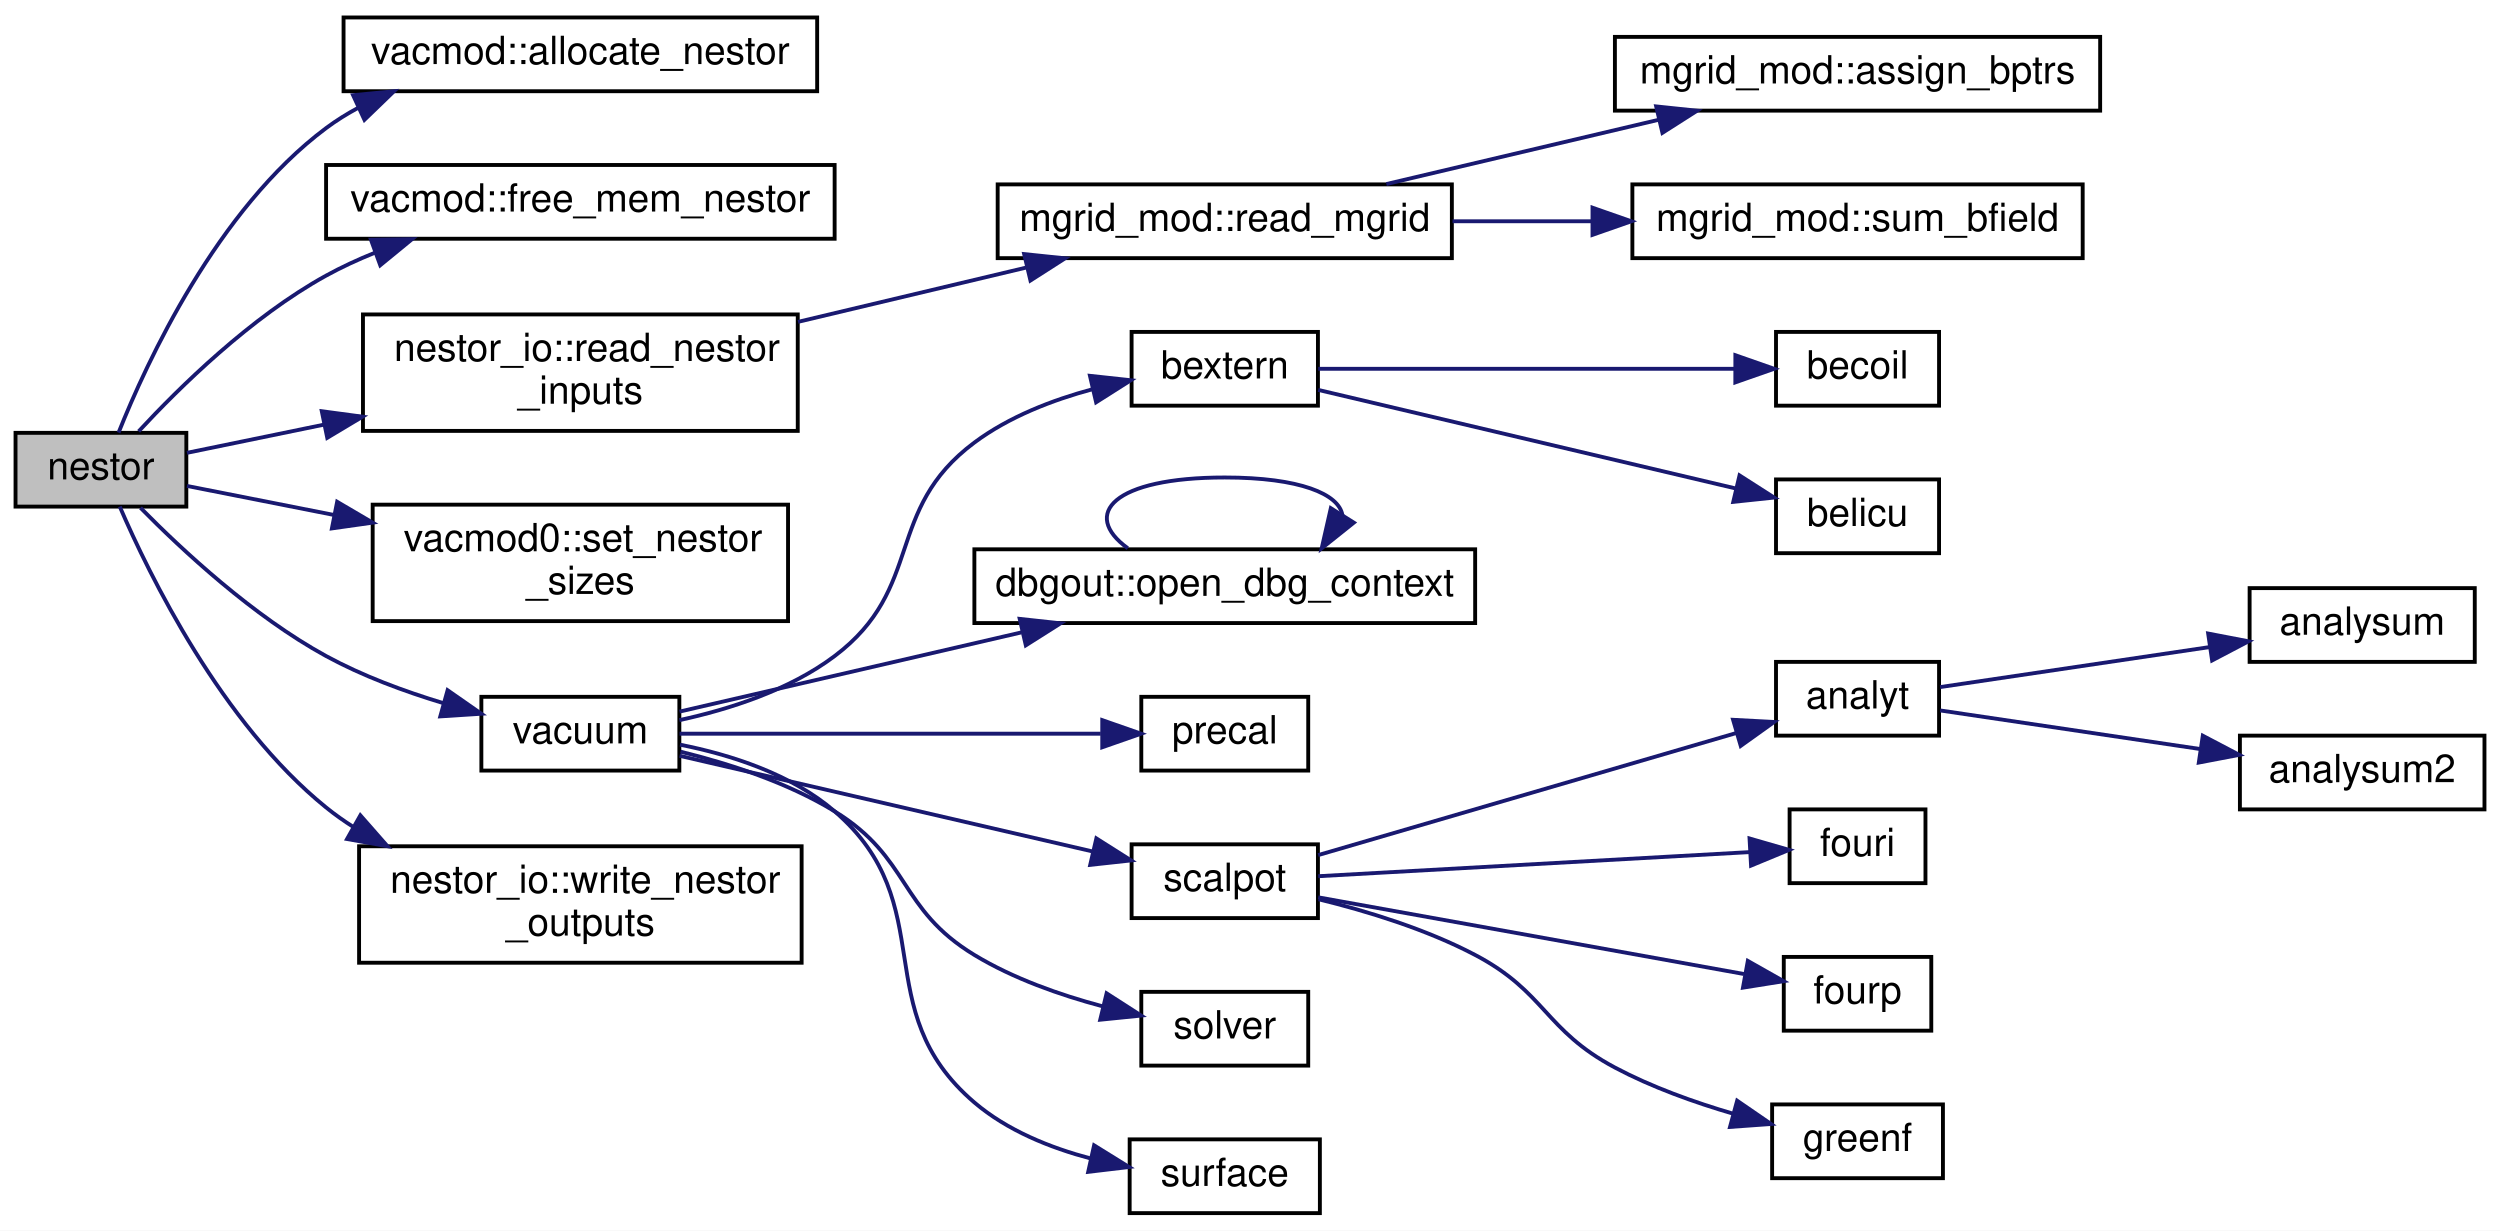
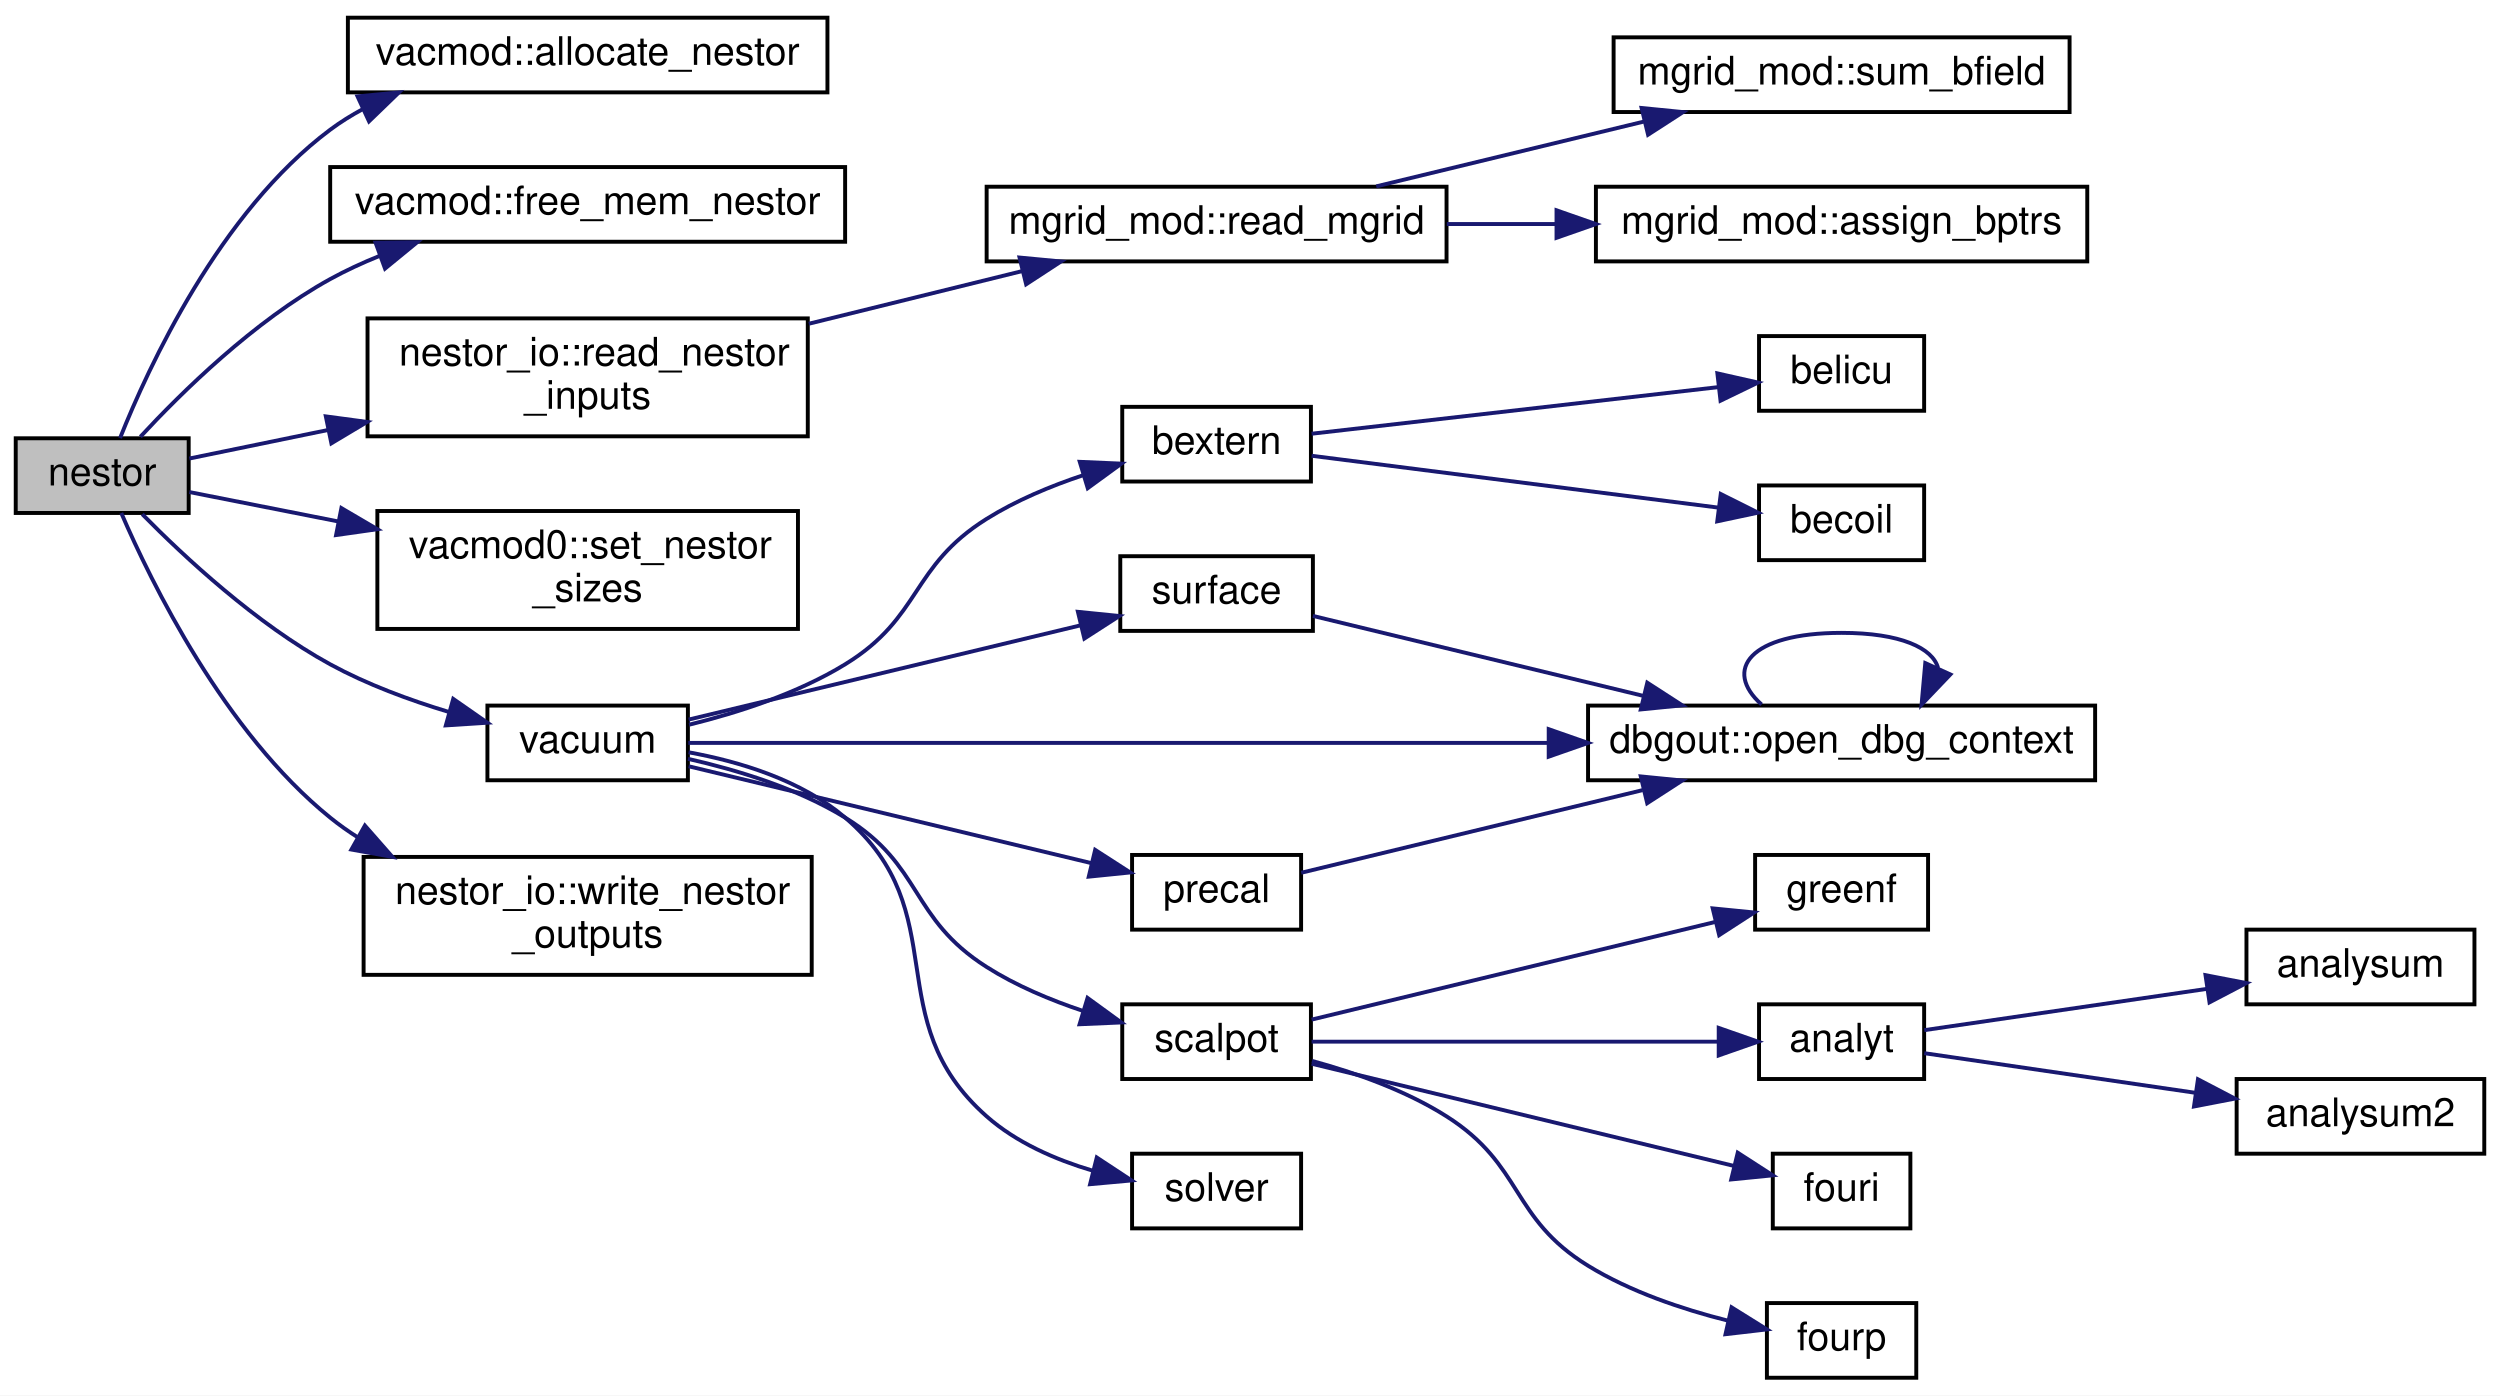
- <svg xmlns="http://www.w3.org/2000/svg" xmlns:xlink="http://www.w3.org/1999/xlink" width="644pt" height="317pt" viewBox="0.00 0.00 644.00 317.00">
-   <g id="graph0" class="graph" transform="scale(1 1) rotate(0) translate(4 313)">
-     <polygon fill="white" stroke="transparent" points="-4,4 -4,-313 640,-313 640,4 -4,4" />
+ <svg xmlns="http://www.w3.org/2000/svg" xmlns:xlink="http://www.w3.org/1999/xlink" width="636pt" height="355pt" viewBox="0.00 0.00 636.00 355.00">
+   <g id="graph0" class="graph" transform="scale(1 1) rotate(0) translate(4 351)">
+     <polygon fill="white" stroke="transparent" points="-4,4 -4,-351 632,-351 632,4 -4,4" />
    <g id="node1" class="node">
      <g id="a_node1">
        <a xlink:title="Main program of stand-alone version of NESTOR.">
-           <polygon fill="#bfbfbf" stroke="black" points="0,-182.5 0,-201.5 44,-201.5 44,-182.5 0,-182.5" />
-           <text text-anchor="middle" x="22" y="-189.5" font-family="Helvetica,sans-Serif" font-size="10.00">nestor</text>
+           <polygon fill="#bfbfbf" stroke="black" points="0,-220.5 0,-239.5 44,-239.5 44,-220.5 0,-220.5" />
+           <text text-anchor="middle" x="22" y="-227.5" font-family="Helvetica,sans-Serif" font-size="10.00">nestor</text>
        </a>
      </g>
    </g>
    <g id="node2" class="node">
      <g id="a_node2">
        <a xlink:href="../../dd/df2/namespacevacmod.html#a30b88ea77408f43e1bedf2c11c0f8d1a" target="_top" xlink:title=" ">
-           <polygon fill="white" stroke="black" points="84.5,-289.5 84.5,-308.5 206.5,-308.5 206.5,-289.5 84.5,-289.5" />
-           <text text-anchor="middle" x="145.5" y="-296.5" font-family="Helvetica,sans-Serif" font-size="10.00">vacmod::allocate_nestor</text>
+           <polygon fill="white" stroke="black" points="84.5,-327.5 84.5,-346.5 206.5,-346.5 206.5,-327.5 84.5,-327.5" />
+           <text text-anchor="middle" x="145.5" y="-334.5" font-family="Helvetica,sans-Serif" font-size="10.00">vacmod::allocate_nestor</text>
        </a>
      </g>
    </g>
    <g id="edge1" class="edge">
-       <path fill="none" stroke="midnightblue" d="M26.54,-201.55C33.75,-219.64 51.85,-258.98 80,-280 82.62,-281.96 85.44,-283.71 88.38,-285.29" />
-       <polygon fill="midnightblue" stroke="midnightblue" points="86.95,-288.48 97.5,-289.49 89.88,-282.13 86.95,-288.48" />
+       <path fill="none" stroke="midnightblue" d="M26.54,-239.55C33.75,-257.64 51.85,-296.98 80,-318 82.62,-319.96 85.44,-321.71 88.38,-323.29" />
+       <polygon fill="midnightblue" stroke="midnightblue" points="86.95,-326.48 97.5,-327.49 89.88,-320.13 86.95,-326.48" />
    </g>
    <g id="node3" class="node">
      <g id="a_node3">
        <a xlink:href="../../dd/df2/namespacevacmod.html#ade3824460b4eb61403c35f6abe95cd89" target="_top" xlink:title=" ">
-           <polygon fill="white" stroke="black" points="80,-251.5 80,-270.5 211,-270.5 211,-251.5 80,-251.5" />
-           <text text-anchor="middle" x="145.5" y="-258.5" font-family="Helvetica,sans-Serif" font-size="10.00">vacmod::free_mem_nestor</text>
+           <polygon fill="white" stroke="black" points="80,-289.5 80,-308.5 211,-308.5 211,-289.5 80,-289.5" />
+           <text text-anchor="middle" x="145.5" y="-296.5" font-family="Helvetica,sans-Serif" font-size="10.00">vacmod::free_mem_nestor</text>
        </a>
      </g>
    </g>
    <g id="edge2" class="edge">
-       <path fill="none" stroke="midnightblue" d="M31.71,-201.88C42.13,-213.13 60.63,-231.33 80,-242 83.96,-244.18 88.2,-246.14 92.54,-247.89" />
-       <polygon fill="midnightblue" stroke="midnightblue" points="91.55,-251.25 102.15,-251.39 93.95,-244.67 91.55,-251.25" />
+       <path fill="none" stroke="midnightblue" d="M31.71,-239.88C42.13,-251.13 60.63,-269.33 80,-280 83.96,-282.18 88.2,-284.14 92.54,-285.89" />
+       <polygon fill="midnightblue" stroke="midnightblue" points="91.55,-289.25 102.15,-289.39 93.95,-282.67 91.55,-289.25" />
    </g>
    <g id="node4" class="node">
      <g id="a_node4">
        <a xlink:href="../../db/dc0/namespacenestor__io.html#a84f85fce5232fbd8ee9eca2f2b5adb0c" target="_top" xlink:title=" ">
-           <polygon fill="white" stroke="black" points="89.5,-202 89.5,-232 201.5,-232 201.5,-202 89.5,-202" />
-           <text text-anchor="start" x="97.5" y="-220" font-family="Helvetica,sans-Serif" font-size="10.00">nestor_io::read_nestor</text>
-           <text text-anchor="middle" x="145.5" y="-209" font-family="Helvetica,sans-Serif" font-size="10.00">_inputs</text>
+           <polygon fill="white" stroke="black" points="89.5,-240 89.5,-270 201.5,-270 201.5,-240 89.5,-240" />
+           <text text-anchor="start" x="97.5" y="-258" font-family="Helvetica,sans-Serif" font-size="10.00">nestor_io::read_nestor</text>
+           <text text-anchor="middle" x="145.5" y="-247" font-family="Helvetica,sans-Serif" font-size="10.00">_inputs</text>
        </a>
      </g>
    </g>
    <g id="edge3" class="edge">
-       <path fill="none" stroke="midnightblue" d="M44.16,-196.35C54.19,-198.42 66.76,-201 79.58,-203.64" />
-       <polygon fill="midnightblue" stroke="midnightblue" points="78.89,-207.07 89.39,-205.66 80.3,-200.22 78.89,-207.07" />
+       <path fill="none" stroke="midnightblue" d="M44.16,-234.35C54.19,-236.42 66.76,-239 79.58,-241.64" />
+       <polygon fill="midnightblue" stroke="midnightblue" points="78.89,-245.07 89.39,-243.66 80.3,-238.22 78.89,-245.07" />
    </g>
    <g id="node8" class="node">
      <g id="a_node8">
        <a xlink:href="../../d2/d04/namespacevacmod0.html#a4be777018e003400355a27b190d7d39a" target="_top" xlink:title=" ">
-           <polygon fill="white" stroke="black" points="92,-153 92,-183 199,-183 199,-153 92,-153" />
-           <text text-anchor="start" x="100" y="-171" font-family="Helvetica,sans-Serif" font-size="10.00">vacmod0::set_nestor</text>
-           <text text-anchor="middle" x="145.5" y="-160" font-family="Helvetica,sans-Serif" font-size="10.00">_sizes</text>
+           <polygon fill="white" stroke="black" points="92,-191 92,-221 199,-221 199,-191 92,-191" />
+           <text text-anchor="start" x="100" y="-209" font-family="Helvetica,sans-Serif" font-size="10.00">vacmod0::set_nestor</text>
+           <text text-anchor="middle" x="145.5" y="-198" font-family="Helvetica,sans-Serif" font-size="10.00">_sizes</text>
        </a>
      </g>
    </g>
    <g id="edge7" class="edge">
-       <path fill="none" stroke="midnightblue" d="M44.16,-187.82C54.83,-185.71 68.39,-183.03 82.05,-180.34" />
-       <polygon fill="midnightblue" stroke="midnightblue" points="82.85,-183.74 91.99,-178.37 81.5,-176.88 82.85,-183.74" />
+       <path fill="none" stroke="midnightblue" d="M44.16,-225.82C54.83,-223.71 68.39,-221.03 82.05,-218.34" />
+       <polygon fill="midnightblue" stroke="midnightblue" points="82.85,-221.74 91.99,-216.37 81.5,-214.88 82.85,-221.74" />
    </g>
    <g id="node9" class="node">
      <g id="a_node9">
        <a xlink:href="../../dd/d6d/vacuum_8f90.html#a0acbc18d2ab7664835d797b42ce49a35" target="_top" xlink:title="Compute the vacuum contribution to the free-boundary energy functional.">
-           <polygon fill="white" stroke="black" points="120,-114.5 120,-133.5 171,-133.5 171,-114.5 120,-114.5" />
-           <text text-anchor="middle" x="145.5" y="-121.5" font-family="Helvetica,sans-Serif" font-size="10.00">vacuum</text>
+           <polygon fill="white" stroke="black" points="120,-152.5 120,-171.5 171,-171.5 171,-152.5 120,-152.5" />
+           <text text-anchor="middle" x="145.5" y="-159.5" font-family="Helvetica,sans-Serif" font-size="10.00">vacuum</text>
        </a>
      </g>
    </g>
    <g id="edge8" class="edge">
-       <path fill="none" stroke="midnightblue" d="M32.19,-182.19C42.78,-171.43 61.16,-154.3 80,-144 89.34,-138.9 100.16,-134.9 110.24,-131.86" />
-       <polygon fill="midnightblue" stroke="midnightblue" points="111.3,-135.2 119.99,-129.14 109.42,-128.46 111.3,-135.2" />
+       <path fill="none" stroke="midnightblue" d="M32.19,-220.19C42.78,-209.43 61.16,-192.3 80,-182 89.34,-176.9 100.16,-172.9 110.24,-169.86" />
+       <polygon fill="midnightblue" stroke="midnightblue" points="111.3,-173.2 119.99,-167.14 109.42,-166.46 111.3,-173.2" />
    </g>
    <g id="node24" class="node">
      <g id="a_node24">
        <a xlink:href="../../db/dc0/namespacenestor__io.html#a288cc8f23cbfe1484ec6815381cc25c8" target="_top" xlink:title=" ">
-           <polygon fill="white" stroke="black" points="88.5,-65 88.5,-95 202.5,-95 202.5,-65 88.5,-65" />
-           <text text-anchor="start" x="96.5" y="-83" font-family="Helvetica,sans-Serif" font-size="10.00">nestor_io::write_nestor</text>
-           <text text-anchor="middle" x="145.5" y="-72" font-family="Helvetica,sans-Serif" font-size="10.00">_outputs</text>
-         </a>
-       </g>
-     </g>
-     <g id="edge24" class="edge">
-       <path fill="none" stroke="midnightblue" d="M26.85,-182.5C34.46,-164.84 53.05,-126.81 80,-105 82.23,-103.19 84.61,-101.51 87.09,-99.93" />
-       <polygon fill="midnightblue" stroke="midnightblue" points="88.83,-102.97 95.82,-95.01 85.39,-96.87 88.83,-102.97" />
+           <polygon fill="white" stroke="black" points="88.5,-103 88.5,-133 202.5,-133 202.5,-103 88.5,-103" />
+           <text text-anchor="start" x="96.5" y="-121" font-family="Helvetica,sans-Serif" font-size="10.00">nestor_io::write_nestor</text>
+           <text text-anchor="middle" x="145.5" y="-110" font-family="Helvetica,sans-Serif" font-size="10.00">_outputs</text>
+         </a>
+       </g>
+     </g>
+     <g id="edge26" class="edge">
+       <path fill="none" stroke="midnightblue" d="M26.85,-220.5C34.46,-202.84 53.05,-164.81 80,-143 82.23,-141.19 84.61,-139.51 87.09,-137.93" />
+       <polygon fill="midnightblue" stroke="midnightblue" points="88.83,-140.97 95.82,-133.01 85.39,-134.87 88.83,-140.97" />
    </g>
    <g id="node5" class="node">
      <g id="a_node5">
        <a xlink:href="../../d1/d41/namespacemgrid__mod.html#a202373a45f0c5b1f81076da92a1123d0" target="_top" xlink:title=" ">
-           <polygon fill="white" stroke="black" points="253,-246.5 253,-265.5 370,-265.5 370,-246.5 253,-246.5" />
-           <text text-anchor="middle" x="311.5" y="-253.5" font-family="Helvetica,sans-Serif" font-size="10.00">mgrid_mod::read_mgrid</text>
+           <polygon fill="white" stroke="black" points="247,-284.5 247,-303.5 364,-303.5 364,-284.5 247,-284.5" />
+           <text text-anchor="middle" x="305.5" y="-291.5" font-family="Helvetica,sans-Serif" font-size="10.00">mgrid_mod::read_mgrid</text>
        </a>
      </g>
    </g>
    <g id="edge4" class="edge">
-       <path fill="none" stroke="midnightblue" d="M201.57,-230.09C220.65,-234.63 241.93,-239.69 260.58,-244.13" />
-       <polygon fill="midnightblue" stroke="midnightblue" points="259.82,-247.55 270.36,-246.45 261.44,-240.74 259.82,-247.55" />
+       <path fill="none" stroke="midnightblue" d="M201.76,-268.64C219.47,-273.01 238.92,-277.81 256.1,-282.05" />
+       <polygon fill="midnightblue" stroke="midnightblue" points="255.37,-285.48 265.92,-284.48 257.05,-278.68 255.37,-285.48" />
    </g>
    <g id="node6" class="node">
      <g id="a_node6">
        <a xlink:href="../../d1/d41/namespacemgrid__mod.html#acadb9c6d09345e3d8f91f5800ad7d452" target="_top" xlink:title=" ">
-           <polygon fill="white" stroke="black" points="412,-284.5 412,-303.5 537,-303.5 537,-284.5 412,-284.5" />
-           <text text-anchor="middle" x="474.5" y="-291.5" font-family="Helvetica,sans-Serif" font-size="10.00">mgrid_mod::assign_bptrs</text>
+           <polygon fill="white" stroke="black" points="402,-284.5 402,-303.5 527,-303.5 527,-284.5 402,-284.5" />
+           <text text-anchor="middle" x="464.5" y="-291.5" font-family="Helvetica,sans-Serif" font-size="10.00">mgrid_mod::assign_bptrs</text>
        </a>
      </g>
    </g>
    <g id="edge5" class="edge">
-       <path fill="none" stroke="midnightblue" d="M353.13,-265.59C374.47,-270.63 400.81,-276.84 423.41,-282.18" />
-       <polygon fill="midnightblue" stroke="midnightblue" points="422.63,-285.59 433.17,-284.48 424.24,-278.78 422.63,-285.59" />
+       <path fill="none" stroke="midnightblue" d="M364.07,-294C373.13,-294 382.59,-294 391.93,-294" />
+       <polygon fill="midnightblue" stroke="midnightblue" points="391.98,-297.5 401.98,-294 391.98,-290.5 391.98,-297.5" />
    </g>
    <g id="node7" class="node">
      <g id="a_node7">
        <a xlink:href="../../d1/d41/namespacemgrid__mod.html#aa4818ade7a169c68f8b7c3a225fd287e" target="_top" xlink:title=" ">
-           <polygon fill="white" stroke="black" points="416.5,-246.5 416.5,-265.5 532.5,-265.5 532.5,-246.5 416.5,-246.5" />
-           <text text-anchor="middle" x="474.5" y="-253.5" font-family="Helvetica,sans-Serif" font-size="10.00">mgrid_mod::sum_bfield</text>
+           <polygon fill="white" stroke="black" points="406.5,-322.5 406.5,-341.5 522.5,-341.5 522.5,-322.5 406.5,-322.5" />
+           <text text-anchor="middle" x="464.5" y="-329.5" font-family="Helvetica,sans-Serif" font-size="10.00">mgrid_mod::sum_bfield</text>
        </a>
      </g>
    </g>
    <g id="edge6" class="edge">
-       <path fill="none" stroke="midnightblue" d="M370.17,-256C381.75,-256 394.03,-256 405.91,-256" />
-       <polygon fill="midnightblue" stroke="midnightblue" points="406.23,-259.5 416.23,-256 406.23,-252.5 406.23,-259.5" />
+       <path fill="none" stroke="midnightblue" d="M346.12,-303.59C366.84,-308.6 392.39,-314.79 414.36,-320.11" />
+       <polygon fill="midnightblue" stroke="midnightblue" points="413.62,-323.53 424.17,-322.48 415.27,-316.73 413.62,-323.53" />
    </g>
    <g id="node10" class="node">
      <g id="a_node10">
        <a xlink:href="../../db/d3d/bextern_8f90.html#a90228cc5f358147ae7f59953d6f9cced" target="_top" xlink:title="Compute the total magnetic field due to external coils and the net toroidal plasma current.">
-           <polygon fill="white" stroke="black" points="287.5,-208.5 287.5,-227.5 335.5,-227.5 335.5,-208.5 287.5,-208.5" />
-           <text text-anchor="middle" x="311.5" y="-215.5" font-family="Helvetica,sans-Serif" font-size="10.00">bextern</text>
+           <polygon fill="white" stroke="black" points="281.5,-228.5 281.5,-247.5 329.5,-247.5 329.5,-228.5 281.5,-228.5" />
+           <text text-anchor="middle" x="305.5" y="-235.5" font-family="Helvetica,sans-Serif" font-size="10.00">bextern</text>
        </a>
      </g>
    </g>
    <g id="edge9" class="edge">
-       <path fill="none" stroke="midnightblue" d="M171,-127.49C183.9,-130.28 199.39,-135.25 211,-144 234.33,-161.59 223.58,-181.53 247,-199 255.88,-205.62 267.05,-209.95 277.55,-212.77" />
-       <polygon fill="midnightblue" stroke="midnightblue" points="276.77,-216.19 287.3,-215.05 278.36,-209.37 276.77,-216.19" />
+       <path fill="none" stroke="midnightblue" d="M171.3,-166.63C183.83,-169.71 198.91,-174.59 211,-182 230.56,-193.99 227.55,-206.83 247,-219 254.49,-223.69 263.27,-227.35 271.68,-230.15" />
+       <polygon fill="midnightblue" stroke="midnightblue" points="270.69,-233.51 281.28,-233.05 272.72,-226.81 270.69,-233.51" />
    </g>
    <g id="node13" class="node">
      <g id="a_node13">
-         <a xlink:href="../../d8/dfd/namespacedbgout.html#af9a9deb4fdfe84878a6e319b15221492" target="_top" xlink:title=" ">
-           <polygon fill="white" stroke="black" points="247,-152.5 247,-171.5 376,-171.5 376,-152.5 247,-152.5" />
-           <text text-anchor="middle" x="311.5" y="-159.5" font-family="Helvetica,sans-Serif" font-size="10.00">dbgout::open_dbg_context</text>
+         <a xlink:href="../../d8/dfd/namespacedbgout.html#acdd1612a38e44b6469dc03d9d1c6ceed" target="_top" xlink:title="check if any output is desired for the current iteration check if the given context should be openend...">
+           <polygon fill="white" stroke="black" points="400,-152.5 400,-171.5 529,-171.5 529,-152.5 400,-152.5" />
+           <text text-anchor="middle" x="464.5" y="-159.5" font-family="Helvetica,sans-Serif" font-size="10.00">dbgout::open_dbg_context</text>
        </a>
      </g>
    </g>
    <g id="edge12" class="edge">
-       <path fill="none" stroke="midnightblue" d="M171.05,-129.69C194.23,-135.06 229.72,-143.28 259.1,-150.09" />
-       <polygon fill="midnightblue" stroke="midnightblue" points="258.67,-153.58 269.2,-152.43 260.25,-146.76 258.67,-153.58" />
+       <path fill="none" stroke="midnightblue" d="M171.11,-162C217.49,-162 319.48,-162 389.84,-162" />
+       <polygon fill="midnightblue" stroke="midnightblue" points="389.99,-165.5 399.99,-162 389.99,-158.5 389.99,-165.5" />
    </g>
    <g id="node14" class="node">
      <g id="a_node14">
        <a xlink:href="../../dd/d98/precal_8f90.html#a0dae73e848a4757092d7e9786d073d3d" target="_top" xlink:title="Pre-compute constant terms required for NESTOR.">
-           <polygon fill="white" stroke="black" points="290,-114.5 290,-133.5 333,-133.5 333,-114.5 290,-114.5" />
-           <text text-anchor="middle" x="311.5" y="-121.5" font-family="Helvetica,sans-Serif" font-size="10.00">precal</text>
+           <polygon fill="white" stroke="black" points="284,-114.5 284,-133.5 327,-133.5 327,-114.5 284,-114.5" />
+           <text text-anchor="middle" x="305.5" y="-121.5" font-family="Helvetica,sans-Serif" font-size="10.00">precal</text>
        </a>
      </g>
    </g>
    <g id="edge14" class="edge">
-       <path fill="none" stroke="midnightblue" d="M171.05,-124C199.99,-124 248.1,-124 279.56,-124" />
-       <polygon fill="midnightblue" stroke="midnightblue" points="279.94,-127.5 289.94,-124 279.94,-120.5 279.94,-127.5" />
+       <path fill="none" stroke="midnightblue" d="M171.19,-156.06C198.83,-149.42 243.66,-138.63 273.6,-131.43" />
+       <polygon fill="midnightblue" stroke="midnightblue" points="274.61,-134.79 283.52,-129.05 272.98,-127.98 274.61,-134.79" />
    </g>
    <g id="node15" class="node">
      <g id="a_node15">
        <a xlink:href="../../d0/d19/scalpot_8f90.html#afb9e58849c5a27e486bdf4106f8bb84e" target="_top" xlink:title="Compute all required terms for solving for the scalar magnetic potential.">
-           <polygon fill="white" stroke="black" points="287.5,-76.5 287.5,-95.5 335.5,-95.5 335.5,-76.5 287.5,-76.5" />
-           <text text-anchor="middle" x="311.5" y="-83.5" font-family="Helvetica,sans-Serif" font-size="10.00">scalpot</text>
-         </a>
-       </g>
-     </g>
-     <g id="edge15" class="edge">
-       <path fill="none" stroke="midnightblue" d="M171.05,-118.31C199.31,-111.76 245.86,-100.98 277.33,-93.69" />
-       <polygon fill="midnightblue" stroke="midnightblue" points="278.42,-97.03 287.37,-91.36 276.84,-90.21 278.42,-97.03" />
+           <polygon fill="white" stroke="black" points="281.5,-76.5 281.5,-95.5 329.5,-95.5 329.5,-76.5 281.5,-76.5" />
+           <text text-anchor="middle" x="305.5" y="-83.5" font-family="Helvetica,sans-Serif" font-size="10.00">scalpot</text>
+         </a>
+       </g>
+     </g>
+     <g id="edge16" class="edge">
+       <path fill="none" stroke="midnightblue" d="M171.03,-157.95C183.64,-155.1 198.85,-150.44 211,-143 230.84,-130.85 227.36,-117.47 247,-105 254.46,-100.26 263.23,-96.58 271.63,-93.78" />
+       <polygon fill="midnightblue" stroke="midnightblue" points="272.67,-97.13 281.24,-90.89 270.65,-90.43 272.67,-97.13" />
    </g>
    <g id="node22" class="node">
      <g id="a_node22">
        <a xlink:href="../../d7/d39/solver_8f90.html#a1e815013ed24a9dddc80410103f4a220" target="_top" xlink:title="Solve a linear system of equations using dgesv.">
-           <polygon fill="white" stroke="black" points="290,-38.5 290,-57.5 333,-57.5 333,-38.5 290,-38.5" />
-           <text text-anchor="middle" x="311.5" y="-45.5" font-family="Helvetica,sans-Serif" font-size="10.00">solver</text>
-         </a>
-       </g>
-     </g>
-     <g id="edge22" class="edge">
-       <path fill="none" stroke="midnightblue" d="M171.3,-119.37C183.83,-116.29 198.91,-111.41 211,-104 230.56,-92.01 227.38,-78.89 247,-67 256.99,-60.94 269.05,-56.7 279.96,-53.79" />
-       <polygon fill="midnightblue" stroke="midnightblue" points="281.06,-57.12 289.97,-51.39 279.42,-50.32 281.06,-57.12" />
+           <polygon fill="white" stroke="black" points="284,-38.5 284,-57.5 327,-57.5 327,-38.5 284,-38.5" />
+           <text text-anchor="middle" x="305.5" y="-45.5" font-family="Helvetica,sans-Serif" font-size="10.00">solver</text>
+         </a>
+       </g>
+     </g>
+     <g id="edge23" class="edge">
+       <path fill="none" stroke="midnightblue" d="M171.17,-159.62C184.27,-157.24 199.91,-152.48 211,-143 239.41,-118.71 218.99,-91.75 247,-67 254.52,-60.35 264.43,-56.02 273.9,-53.2" />
+       <polygon fill="midnightblue" stroke="midnightblue" points="275.02,-56.53 283.87,-50.7 273.32,-49.74 275.02,-56.53" />
    </g>
    <g id="node23" class="node">
      <g id="a_node23">
        <a xlink:href="../../d6/d03/surface_8f90.html#ad7b6446e720a806f41f10dd1eb0b6f88" target="_top" xlink:title="Evaluate the geometry of the LCFS and tangential derivatives.">
-           <polygon fill="white" stroke="black" points="287,-0.5 287,-19.5 336,-19.5 336,-0.5 287,-0.5" />
-           <text text-anchor="middle" x="311.5" y="-7.5" font-family="Helvetica,sans-Serif" font-size="10.00">surface</text>
-         </a>
-       </g>
-     </g>
-     <g id="edge23" class="edge">
-       <path fill="none" stroke="midnightblue" d="M171.17,-121.17C184.27,-118.57 199.91,-113.57 211,-104 238.99,-79.84 218.89,-53.02 247,-29 255.42,-21.81 266.48,-17.34 277.01,-14.56" />
-       <polygon fill="midnightblue" stroke="midnightblue" points="277.84,-17.96 286.84,-12.38 276.32,-11.13 277.84,-17.96" />
+           <polygon fill="white" stroke="black" points="281,-190.5 281,-209.5 330,-209.5 330,-190.5 281,-190.5" />
+           <text text-anchor="middle" x="305.5" y="-197.5" font-family="Helvetica,sans-Serif" font-size="10.00">surface</text>
+         </a>
+       </g>
+     </g>
+     <g id="edge24" class="edge">
+       <path fill="none" stroke="midnightblue" d="M171.19,-167.94C197.97,-174.38 240.9,-184.7 270.78,-191.89" />
+       <polygon fill="midnightblue" stroke="midnightblue" points="270.22,-195.35 280.76,-194.29 271.86,-188.55 270.22,-195.35" />
    </g>
    <g id="node11" class="node">
      <g id="a_node11">
        <a xlink:href="../../d6/dc7/becoil_8f90.html#a449b054fb88bdb4cdf73ef8939654bfb" target="_top" xlink:title="Compute the cylindrical components of the magnetic field due to external coils. by bi-linear interpol...">
-           <polygon fill="white" stroke="black" points="453.5,-208.5 453.5,-227.5 495.5,-227.5 495.5,-208.5 453.5,-208.5" />
-           <text text-anchor="middle" x="474.5" y="-215.5" font-family="Helvetica,sans-Serif" font-size="10.00">becoil</text>
+           <polygon fill="white" stroke="black" points="443.5,-208.5 443.5,-227.5 485.5,-227.5 485.5,-208.5 443.5,-208.5" />
+           <text text-anchor="middle" x="464.5" y="-215.5" font-family="Helvetica,sans-Serif" font-size="10.00">becoil</text>
        </a>
      </g>
    </g>
    <g id="edge10" class="edge">
-       <path fill="none" stroke="midnightblue" d="M335.57,-218C363.72,-218 411.44,-218 442.71,-218" />
-       <polygon fill="midnightblue" stroke="midnightblue" points="443.03,-221.5 453.02,-218 443.02,-214.5 443.03,-221.5" />
+       <path fill="none" stroke="midnightblue" d="M329.67,-235.05C357.13,-231.55 402.99,-225.71 433.24,-221.85" />
+       <polygon fill="midnightblue" stroke="midnightblue" points="433.76,-225.32 443.24,-220.58 432.87,-218.37 433.76,-225.32" />
    </g>
    <g id="node12" class="node">
      <g id="a_node12">
        <a xlink:href="../../d9/dda/belicu_8f90.html#a53e6f162ca96069b8d93e131069ddf5d" target="_top" xlink:title="Magnetic field due to net toroidal current modeled by a filament along the magnetic axis.">
-           <polygon fill="white" stroke="black" points="453.5,-170.5 453.5,-189.5 495.5,-189.5 495.5,-170.5 453.5,-170.5" />
-           <text text-anchor="middle" x="474.5" y="-177.5" font-family="Helvetica,sans-Serif" font-size="10.00">belicu</text>
+           <polygon fill="white" stroke="black" points="443.5,-246.5 443.5,-265.5 485.5,-265.5 485.5,-246.5 443.5,-246.5" />
+           <text text-anchor="middle" x="464.5" y="-253.5" font-family="Helvetica,sans-Serif" font-size="10.00">belicu</text>
        </a>
      </g>
    </g>
    <g id="edge11" class="edge">
-       <path fill="none" stroke="midnightblue" d="M335.57,-212.56C363.85,-205.88 411.86,-194.55 443.12,-187.17" />
-       <polygon fill="midnightblue" stroke="midnightblue" points="444.1,-190.54 453.02,-184.83 442.49,-183.72 444.1,-190.54" />
+       <path fill="none" stroke="midnightblue" d="M329.67,-240.66C357.13,-243.81 402.99,-249.06 433.24,-252.53" />
+       <polygon fill="midnightblue" stroke="midnightblue" points="432.9,-256.01 443.24,-253.68 433.7,-249.06 432.9,-256.01" />
    </g>
    <g id="edge13" class="edge">
-       <path fill="none" stroke="midnightblue" d="M286.53,-171.76C274.38,-180.57 282.71,-190 311.5,-190 330.85,-190 340.95,-185.74 341.81,-180.27" />
-       <polygon fill="midnightblue" stroke="midnightblue" points="344.75,-178.37 336.47,-171.76 338.82,-182.09 344.75,-178.37" />
+       <path fill="none" stroke="midnightblue" d="M444.15,-171.76C434.26,-180.57 441.04,-190 464.5,-190 479.53,-190 487.71,-186.13 489.05,-181.03" />
+       <polygon fill="midnightblue" stroke="midnightblue" points="492.17,-179.42 484.85,-171.76 485.79,-182.31 492.17,-179.42" />
+     </g>
+     <g id="edge15" class="edge">
+       <path fill="none" stroke="midnightblue" d="M327.03,-128.97C348.96,-134.28 384.54,-142.89 413.87,-149.99" />
+       <polygon fill="midnightblue" stroke="midnightblue" points="413.41,-153.48 423.95,-152.43 415.05,-146.67 413.41,-153.48" />
    </g>
    <g id="node16" class="node">
      <g id="a_node16">
        <a xlink:href="../../da/d73/analyt_8f90.html#a60edcf4884aa60f6d96c258a97255756" target="_top" xlink:title="Compute the analytical-and-numerical 4D Fourier integrals over the equivalently-singular functions.">
-           <polygon fill="white" stroke="black" points="453.5,-123.5 453.5,-142.5 495.5,-142.5 495.5,-123.5 453.5,-123.5" />
-           <text text-anchor="middle" x="474.5" y="-130.5" font-family="Helvetica,sans-Serif" font-size="10.00">analyt</text>
-         </a>
-       </g>
-     </g>
-     <g id="edge16" class="edge">
-       <path fill="none" stroke="midnightblue" d="M335.57,-92.73C363.85,-100.99 411.86,-115 443.12,-124.13" />
-       <polygon fill="midnightblue" stroke="midnightblue" points="442.44,-127.58 453.02,-127.02 444.41,-120.86 442.44,-127.58" />
+           <polygon fill="white" stroke="black" points="443.5,-76.5 443.5,-95.5 485.5,-95.5 485.5,-76.5 443.5,-76.5" />
+           <text text-anchor="middle" x="464.5" y="-83.5" font-family="Helvetica,sans-Serif" font-size="10.00">analyt</text>
+         </a>
+       </g>
+     </g>
+     <g id="edge17" class="edge">
+       <path fill="none" stroke="midnightblue" d="M329.67,-86C357.01,-86 402.59,-86 432.85,-86" />
+       <polygon fill="midnightblue" stroke="midnightblue" points="433.24,-89.5 443.24,-86 433.24,-82.5 433.24,-89.5" />
    </g>
    <g id="node19" class="node">
      <g id="a_node19">
        <a xlink:href="../../d6/d77/fouri_8f90.html#a0f902f8d584a395f9db7175079d273c7" target="_top" xlink:title="Compute Fourier integrals and build amatrix.">
-           <polygon fill="white" stroke="black" points="457,-85.5 457,-104.5 492,-104.5 492,-85.5 457,-85.5" />
-           <text text-anchor="middle" x="474.5" y="-92.5" font-family="Helvetica,sans-Serif" font-size="10.00">fouri</text>
-         </a>
-       </g>
-     </g>
-     <g id="edge19" class="edge">
-       <path fill="none" stroke="midnightblue" d="M335.57,-87.29C364.97,-88.93 415.69,-91.77 446.76,-93.5" />
-       <polygon fill="midnightblue" stroke="midnightblue" points="446.68,-97.01 456.86,-94.07 447.07,-90.02 446.68,-97.01" />
+           <polygon fill="white" stroke="black" points="447,-38.5 447,-57.5 482,-57.5 482,-38.5 447,-38.5" />
+           <text text-anchor="middle" x="464.5" y="-45.5" font-family="Helvetica,sans-Serif" font-size="10.00">fouri</text>
+         </a>
+       </g>
+     </g>
+     <g id="edge20" class="edge">
+       <path fill="none" stroke="midnightblue" d="M329.67,-80.39C358.36,-73.45 407.11,-61.65 437.18,-54.37" />
+       <polygon fill="midnightblue" stroke="midnightblue" points="438.08,-57.75 446.98,-52 436.43,-50.95 438.08,-57.75" />
    </g>
    <g id="node20" class="node">
      <g id="a_node20">
        <a xlink:href="../../d0/d1c/fourp_8f90.html#add725dd420251115fd60182dc992503c" target="_top" xlink:title="Perform Fourier integrals of Green's function kernel.">
-           <polygon fill="white" stroke="black" points="455.5,-47.5 455.5,-66.5 493.5,-66.5 493.5,-47.5 455.5,-47.5" />
-           <text text-anchor="middle" x="474.5" y="-54.5" font-family="Helvetica,sans-Serif" font-size="10.00">fourp</text>
-         </a>
-       </g>
-     </g>
-     <g id="edge20" class="edge">
-       <path fill="none" stroke="midnightblue" d="M335.57,-81.85C364.5,-76.63 414.09,-67.7 445.26,-62.09" />
-       <polygon fill="midnightblue" stroke="midnightblue" points="446.24,-65.47 455.46,-60.25 444.99,-58.58 446.24,-65.47" />
+           <polygon fill="white" stroke="black" points="445.5,-0.5 445.5,-19.5 483.5,-19.5 483.5,-0.5 445.5,-0.5" />
+           <text text-anchor="middle" x="464.5" y="-7.5" font-family="Helvetica,sans-Serif" font-size="10.00">fourp</text>
+         </a>
+       </g>
+     </g>
+     <g id="edge21" class="edge">
+       <path fill="none" stroke="midnightblue" d="M329.76,-81.11C340.71,-78.13 353.62,-73.59 364,-67 383.64,-54.53 380.19,-41.19 400,-29 410.73,-22.4 423.9,-17.97 435.45,-15.06" />
+       <polygon fill="midnightblue" stroke="midnightblue" points="436.51,-18.41 445.5,-12.8 434.97,-11.58 436.51,-18.41" />
    </g>
    <g id="node21" class="node">
      <g id="a_node21">
        <a xlink:href="../../df/d2d/greenf_8f90.html#acd9d25905cc799c9fcd4d08a3cbb1e65" target="_top" xlink:title="Compute the regularized evaluation of the Green's function and the source term.">
-           <polygon fill="white" stroke="black" points="452.5,-9.5 452.5,-28.5 496.5,-28.5 496.5,-9.5 452.5,-9.5" />
-           <text text-anchor="middle" x="474.5" y="-16.5" font-family="Helvetica,sans-Serif" font-size="10.00">greenf</text>
-         </a>
-       </g>
-     </g>
-     <g id="edge21" class="edge">
-       <path fill="none" stroke="midnightblue" d="M335.67,-81.35C348.08,-78.31 363.37,-73.65 376,-67 394.18,-57.43 393.86,-47.65 412,-38 421.47,-32.96 432.49,-29.03 442.56,-26.08" />
-       <polygon fill="midnightblue" stroke="midnightblue" points="443.49,-29.46 452.22,-23.46 441.65,-22.7 443.49,-29.46" />
+           <polygon fill="white" stroke="black" points="442.5,-114.5 442.5,-133.5 486.5,-133.5 486.5,-114.5 442.5,-114.5" />
+           <text text-anchor="middle" x="464.5" y="-121.5" font-family="Helvetica,sans-Serif" font-size="10.00">greenf</text>
+         </a>
+       </g>
+     </g>
+     <g id="edge22" class="edge">
+       <path fill="none" stroke="midnightblue" d="M329.67,-91.61C356.83,-98.18 401.98,-109.11 432.23,-116.43" />
+       <polygon fill="midnightblue" stroke="midnightblue" points="431.71,-119.91 442.25,-118.86 433.36,-113.1 431.71,-119.91" />
    </g>
    <g id="node17" class="node">
      <g id="a_node17">
        <a xlink:href="../../df/df3/analysum_8f90.html#aa51b1a5786e7b5719fe2ca679efc66b0" target="_top" xlink:title="Compute the (m=0 or n=0) part of the DFT of the analytical Fourier transforms of the equivalently-sin...">
-           <polygon fill="white" stroke="black" points="575.5,-142.5 575.5,-161.5 633.5,-161.5 633.5,-142.5 575.5,-142.5" />
-           <text text-anchor="middle" x="604.5" y="-149.5" font-family="Helvetica,sans-Serif" font-size="10.00">analysum</text>
-         </a>
-       </g>
-     </g>
-     <g id="edge17" class="edge">
-       <path fill="none" stroke="midnightblue" d="M495.78,-136.01C514.37,-138.77 542.37,-142.93 565.17,-146.31" />
-       <polygon fill="midnightblue" stroke="midnightblue" points="564.82,-149.8 575.22,-147.8 565.84,-142.87 564.82,-149.8" />
+           <polygon fill="white" stroke="black" points="567.5,-95.5 567.5,-114.5 625.5,-114.5 625.5,-95.5 567.5,-95.5" />
+           <text text-anchor="middle" x="596.5" y="-102.5" font-family="Helvetica,sans-Serif" font-size="10.00">analysum</text>
+         </a>
+       </g>
+     </g>
+     <g id="edge18" class="edge">
+       <path fill="none" stroke="midnightblue" d="M485.53,-88.93C504.64,-91.72 533.92,-96 557.46,-99.44" />
+       <polygon fill="midnightblue" stroke="midnightblue" points="557.08,-102.92 567.48,-100.91 558.1,-96 557.08,-102.92" />
    </g>
    <g id="node18" class="node">
      <g id="a_node18">
        <a xlink:href="../../d1/d90/analysum2_8f90.html#a47a0d185131a197c6fc62ee5d68d62fb" target="_top" xlink:title="Compute the (m&gt;0 and n&gt;0) part of the DFT of the analytical Fourier transforms of the equivalently-si...">
-           <polygon fill="white" stroke="black" points="573,-104.5 573,-123.5 636,-123.5 636,-104.5 573,-104.5" />
-           <text text-anchor="middle" x="604.5" y="-111.5" font-family="Helvetica,sans-Serif" font-size="10.00">analysum2</text>
-         </a>
-       </g>
-     </g>
-     <g id="edge18" class="edge">
-       <path fill="none" stroke="midnightblue" d="M495.78,-129.99C513.75,-127.32 540.54,-123.35 562.9,-120.03" />
-       <polygon fill="midnightblue" stroke="midnightblue" points="563.44,-123.48 572.82,-118.55 562.41,-116.56 563.44,-123.48" />
+           <polygon fill="white" stroke="black" points="565,-57.5 565,-76.5 628,-76.5 628,-57.5 565,-57.5" />
+           <text text-anchor="middle" x="596.5" y="-64.5" font-family="Helvetica,sans-Serif" font-size="10.00">analysum2</text>
+         </a>
+       </g>
+     </g>
+     <g id="edge19" class="edge">
+       <path fill="none" stroke="midnightblue" d="M485.53,-83.07C503.81,-80.4 531.4,-76.37 554.37,-73.01" />
+       <polygon fill="midnightblue" stroke="midnightblue" points="555.16,-76.43 564.55,-71.52 554.15,-69.51 555.16,-76.43" />
+     </g>
+     <g id="edge25" class="edge">
+       <path fill="none" stroke="midnightblue" d="M330,-194.31C352.1,-188.96 385.87,-180.79 413.92,-174" />
+       <polygon fill="midnightblue" stroke="midnightblue" points="415.07,-177.32 423.96,-171.57 413.42,-170.52 415.07,-177.32" />
    </g>
  </g>
</svg>
